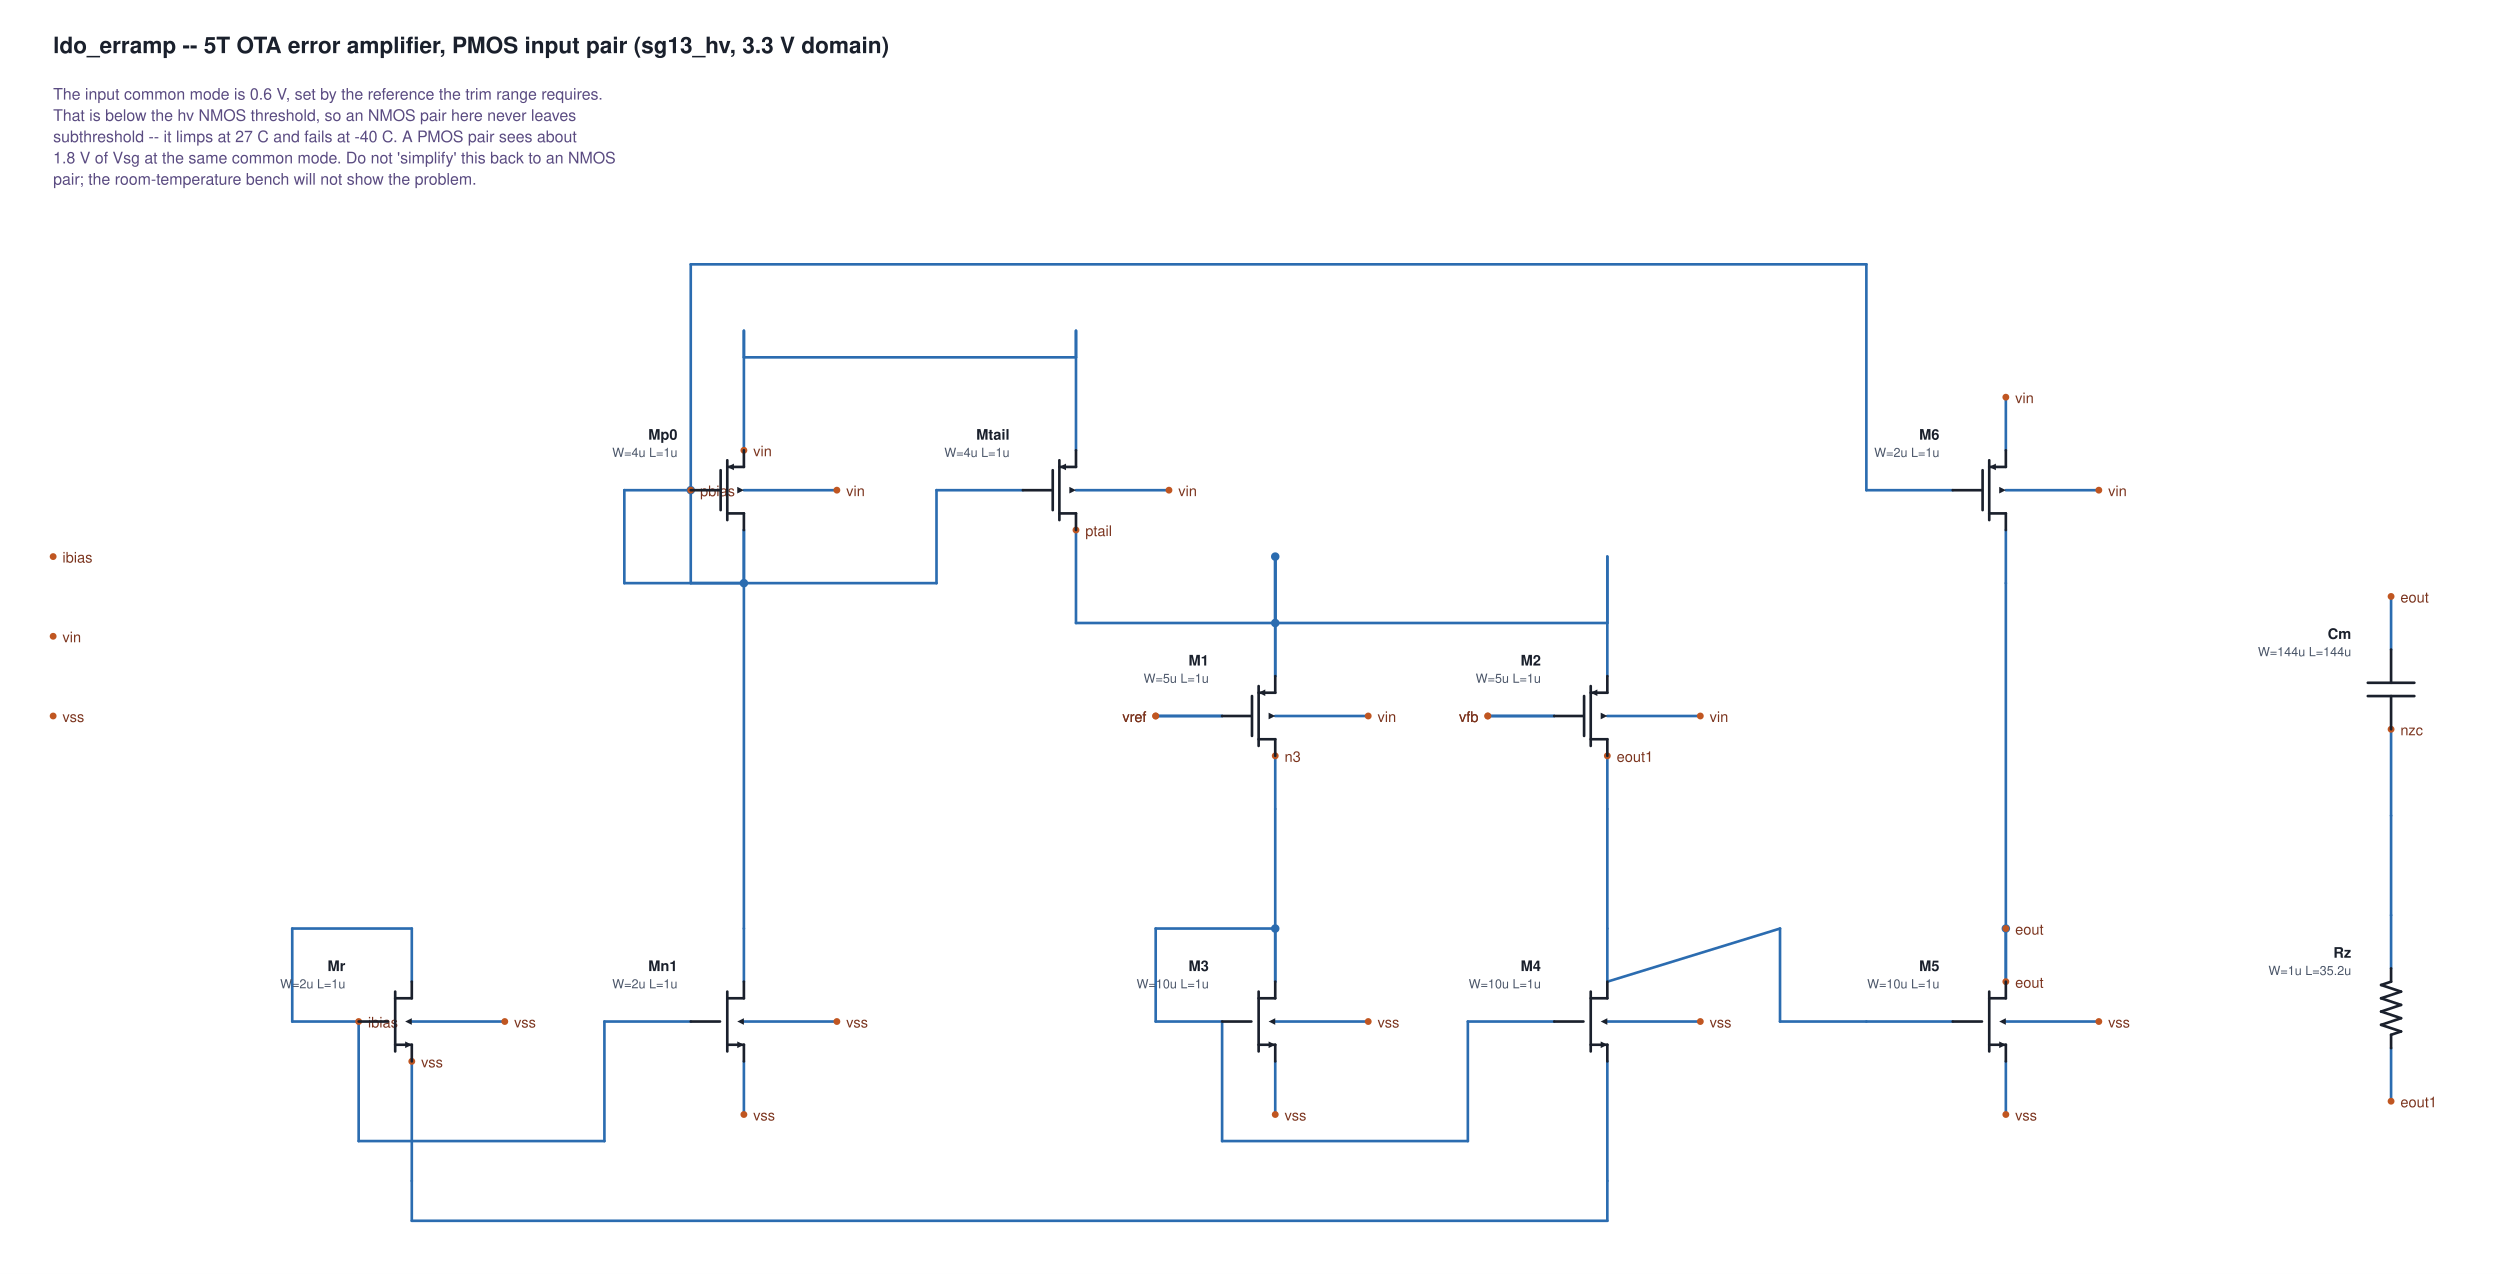
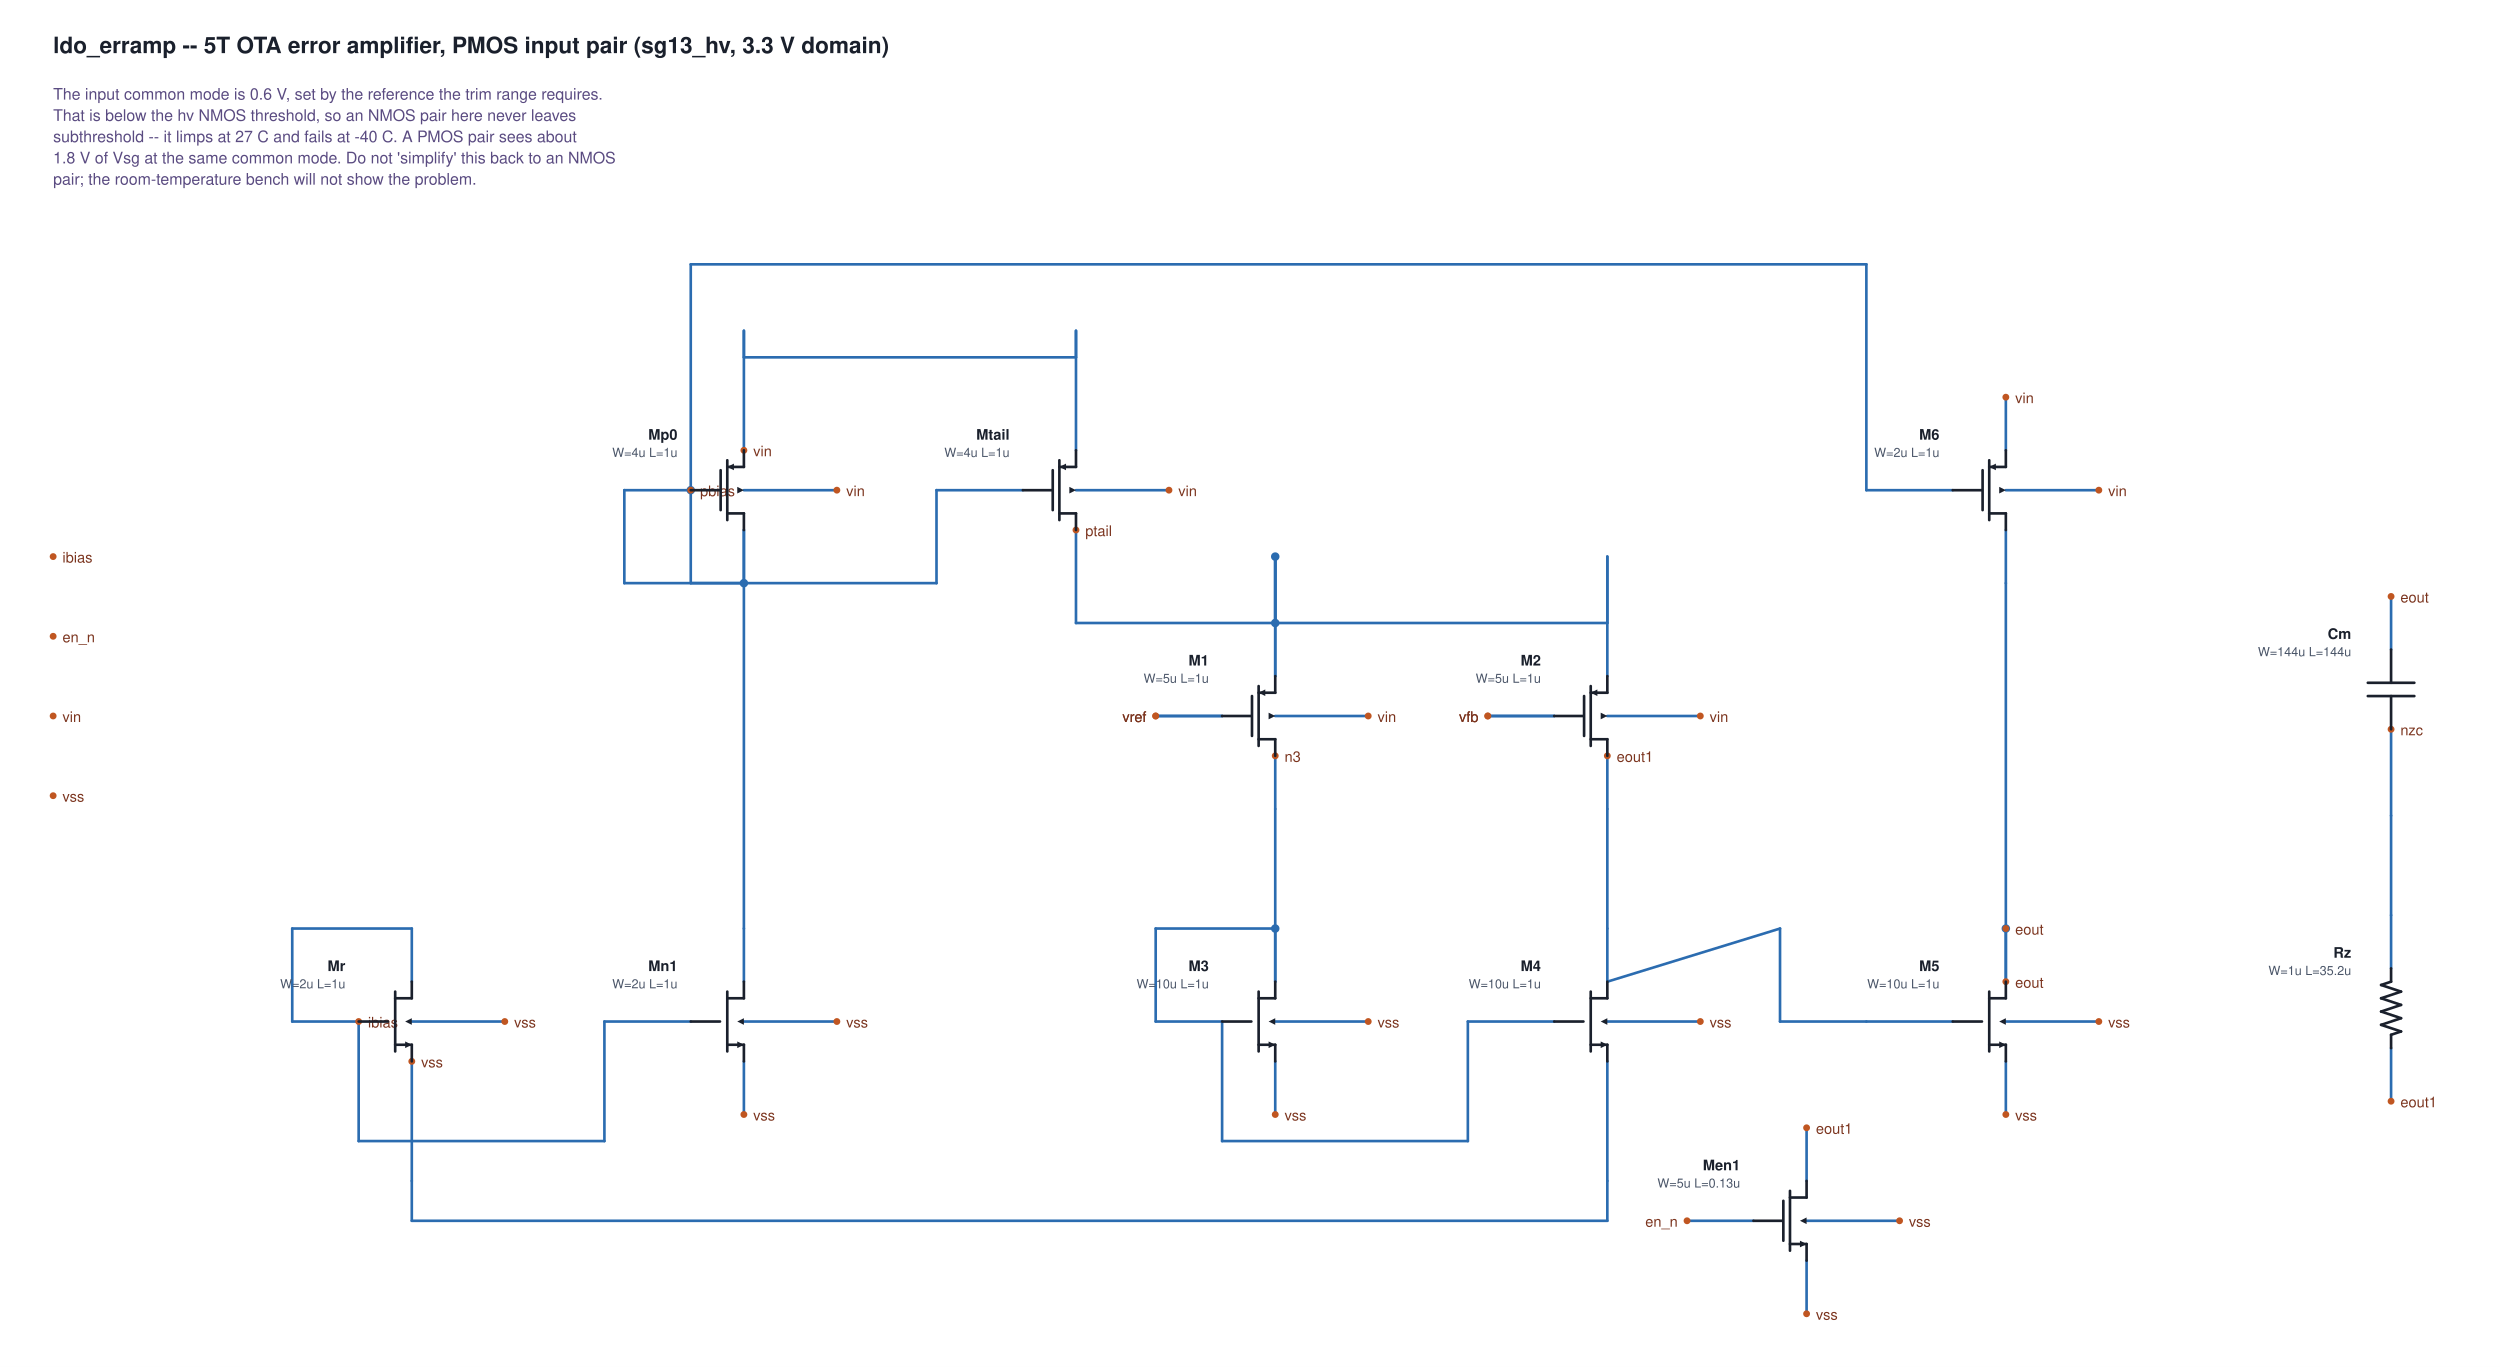
- <svg xmlns="http://www.w3.org/2000/svg" width="1882" height="959" viewBox="-1040 -719 1882 959">
-   <rect x="-1040.0" y="-719.0" width="1882.0" height="959.0" fill="#ffffff" />
+ <svg xmlns="http://www.w3.org/2000/svg" width="1882" height="1029" viewBox="-1040 -719 1882 1029">
+   <rect x="-1040.0" y="-719.0" width="1882.0" height="1029.0" fill="#ffffff" />
  <line x1="-480.0" y1="-380.0" x2="-480.0" y2="-470.0" stroke="#2b6cb0" stroke-width="2" stroke-linecap="round" />
  <line x1="-480.0" y1="-470.0" x2="-480.0" y2="-450.0" stroke="#2b6cb0" stroke-width="2" stroke-linecap="round" />
  <line x1="-480.0" y1="-450.0" x2="-230.0" y2="-450.0" stroke="#2b6cb0" stroke-width="2" stroke-linecap="round" />
  <line x1="-230.0" y1="-450.0" x2="-230.0" y2="-470.0" stroke="#2b6cb0" stroke-width="2" stroke-linecap="round" />
  <line x1="-230.0" y1="-470.0" x2="-230.0" y2="-380.0" stroke="#2b6cb0" stroke-width="2" stroke-linecap="round" />
  <line x1="-520.0" y1="-350.0" x2="-570.0" y2="-350.0" stroke="#2b6cb0" stroke-width="2" stroke-linecap="round" />
  <line x1="-570.0" y1="-350.0" x2="-570.0" y2="-280.0" stroke="#2b6cb0" stroke-width="2" stroke-linecap="round" />
  <line x1="-570.0" y1="-280.0" x2="-480.0" y2="-280.0" stroke="#2b6cb0" stroke-width="2" stroke-linecap="round" />
  <line x1="-480.0" y1="-280.0" x2="-480.0" y2="-320.0" stroke="#2b6cb0" stroke-width="2" stroke-linecap="round" />
  <line x1="-480.0" y1="-320.0" x2="-480.0" y2="-280.0" stroke="#2b6cb0" stroke-width="2" stroke-linecap="round" />
  <line x1="-480.0" y1="-280.0" x2="-480.0" y2="-20.0" stroke="#2b6cb0" stroke-width="2" stroke-linecap="round" />
  <line x1="-480.0" y1="-20.0" x2="-480.0" y2="20.0" stroke="#2b6cb0" stroke-width="2" stroke-linecap="round" />
  <line x1="-520.0" y1="-350.0" x2="-520.0" y2="-280.0" stroke="#2b6cb0" stroke-width="2" stroke-linecap="round" />
  <line x1="-520.0" y1="-280.0" x2="-335.0" y2="-280.0" stroke="#2b6cb0" stroke-width="2" stroke-linecap="round" />
  <line x1="-335.0" y1="-280.0" x2="-335.0" y2="-350.0" stroke="#2b6cb0" stroke-width="2" stroke-linecap="round" />
  <line x1="-335.0" y1="-350.0" x2="-270.0" y2="-350.0" stroke="#2b6cb0" stroke-width="2" stroke-linecap="round" />
  <line x1="-230.0" y1="-320.0" x2="-230.0" y2="-250.0" stroke="#2b6cb0" stroke-width="2" stroke-linecap="round" />
  <line x1="-230.0" y1="-250.0" x2="-80.0" y2="-250.0" stroke="#2b6cb0" stroke-width="2" stroke-linecap="round" />
  <line x1="-80.0" y1="-250.0" x2="-80.0" y2="-300.0" stroke="#2b6cb0" stroke-width="2" stroke-linecap="round" />
  <line x1="-80.0" y1="-300.0" x2="-80.0" y2="-210.0" stroke="#2b6cb0" stroke-width="2" stroke-linecap="round" />
  <line x1="-80.0" y1="-210.0" x2="-80.0" y2="-300.0" stroke="#2b6cb0" stroke-width="2" stroke-linecap="round" />
  <line x1="-80.0" y1="-300.0" x2="-80.0" y2="-250.0" stroke="#2b6cb0" stroke-width="2" stroke-linecap="round" />
  <line x1="-80.0" y1="-250.0" x2="170.0" y2="-250.0" stroke="#2b6cb0" stroke-width="2" stroke-linecap="round" />
  <line x1="170.0" y1="-250.0" x2="170.0" y2="-300.0" stroke="#2b6cb0" stroke-width="2" stroke-linecap="round" />
  <line x1="170.0" y1="-300.0" x2="170.0" y2="-210.0" stroke="#2b6cb0" stroke-width="2" stroke-linecap="round" />
  <line x1="-80.0" y1="-150.0" x2="-80.0" y2="-110.0" stroke="#2b6cb0" stroke-width="2" stroke-linecap="round" />
  <line x1="-80.0" y1="-110.0" x2="-80.0" y2="-20.0" stroke="#2b6cb0" stroke-width="2" stroke-linecap="round" />
  <line x1="-80.0" y1="-20.0" x2="-80.0" y2="20.0" stroke="#2b6cb0" stroke-width="2" stroke-linecap="round" />
  <line x1="-120.0" y1="50.0" x2="-170.0" y2="50.0" stroke="#2b6cb0" stroke-width="2" stroke-linecap="round" />
  <line x1="-170.0" y1="50.0" x2="-170.0" y2="-20.0" stroke="#2b6cb0" stroke-width="2" stroke-linecap="round" />
  <line x1="-170.0" y1="-20.0" x2="-80.0" y2="-20.0" stroke="#2b6cb0" stroke-width="2" stroke-linecap="round" />
  <line x1="-80.0" y1="-20.0" x2="-80.0" y2="20.0" stroke="#2b6cb0" stroke-width="2" stroke-linecap="round" />
  <line x1="-120.0" y1="50.0" x2="-120.0" y2="140.0" stroke="#2b6cb0" stroke-width="2" stroke-linecap="round" />
  <line x1="-120.0" y1="140.0" x2="65.0" y2="140.0" stroke="#2b6cb0" stroke-width="2" stroke-linecap="round" />
  <line x1="65.0" y1="140.0" x2="65.0" y2="50.0" stroke="#2b6cb0" stroke-width="2" stroke-linecap="round" />
  <line x1="65.0" y1="50.0" x2="130.0" y2="50.0" stroke="#2b6cb0" stroke-width="2" stroke-linecap="round" />
  <line x1="170.0" y1="-150.0" x2="170.0" y2="-110.0" stroke="#2b6cb0" stroke-width="2" stroke-linecap="round" />
  <line x1="170.0" y1="-110.0" x2="170.0" y2="-20.0" stroke="#2b6cb0" stroke-width="2" stroke-linecap="round" />
  <line x1="170.0" y1="-20.0" x2="170.0" y2="20.0" stroke="#2b6cb0" stroke-width="2" stroke-linecap="round" />
  <line x1="170.0" y1="20.0" x2="300.0" y2="-20.0" stroke="#2b6cb0" stroke-width="2" stroke-linecap="round" />
  <line x1="300.0" y1="-20.0" x2="300.0" y2="50.0" stroke="#2b6cb0" stroke-width="2" stroke-linecap="round" />
  <line x1="300.0" y1="50.0" x2="365.0" y2="50.0" stroke="#2b6cb0" stroke-width="2" stroke-linecap="round" />
  <line x1="365.0" y1="50.0" x2="430.0" y2="50.0" stroke="#2b6cb0" stroke-width="2" stroke-linecap="round" />
  <line x1="470.0" y1="20.0" x2="470.0" y2="-20.0" stroke="#2b6cb0" stroke-width="2" stroke-linecap="round" />
  <line x1="470.0" y1="-20.0" x2="470.0" y2="-280.0" stroke="#2b6cb0" stroke-width="2" stroke-linecap="round" />
  <line x1="470.0" y1="-280.0" x2="470.0" y2="-320.0" stroke="#2b6cb0" stroke-width="2" stroke-linecap="round" />
  <line x1="760.0" y1="-170.0" x2="760.0" y2="-105.0" stroke="#2b6cb0" stroke-width="2" stroke-linecap="round" />
  <line x1="760.0" y1="-105.0" x2="760.0" y2="-30.0" stroke="#2b6cb0" stroke-width="2" stroke-linecap="round" />
  <line x1="760.0" y1="-30.0" x2="760.0" y2="10.0" stroke="#2b6cb0" stroke-width="2" stroke-linecap="round" />
  <line x1="-520.0" y1="-350.0" x2="-520.0" y2="-520.0" stroke="#2b6cb0" stroke-width="2" stroke-linecap="round" />
  <line x1="-520.0" y1="-520.0" x2="365.0" y2="-520.0" stroke="#2b6cb0" stroke-width="2" stroke-linecap="round" />
  <line x1="365.0" y1="-520.0" x2="365.0" y2="-350.0" stroke="#2b6cb0" stroke-width="2" stroke-linecap="round" />
  <line x1="365.0" y1="-350.0" x2="430.0" y2="-350.0" stroke="#2b6cb0" stroke-width="2" stroke-linecap="round" />
  <line x1="-770.0" y1="50.0" x2="-820.0" y2="50.0" stroke="#2b6cb0" stroke-width="2" stroke-linecap="round" />
  <line x1="-820.0" y1="50.0" x2="-820.0" y2="-20.0" stroke="#2b6cb0" stroke-width="2" stroke-linecap="round" />
  <line x1="-820.0" y1="-20.0" x2="-730.0" y2="-20.0" stroke="#2b6cb0" stroke-width="2" stroke-linecap="round" />
  <line x1="-730.0" y1="-20.0" x2="-730.0" y2="20.0" stroke="#2b6cb0" stroke-width="2" stroke-linecap="round" />
  <line x1="-770.0" y1="50.0" x2="-770.0" y2="140.0" stroke="#2b6cb0" stroke-width="2" stroke-linecap="round" />
  <line x1="-770.0" y1="140.0" x2="-585.0" y2="140.0" stroke="#2b6cb0" stroke-width="2" stroke-linecap="round" />
  <line x1="-585.0" y1="140.0" x2="-585.0" y2="50.0" stroke="#2b6cb0" stroke-width="2" stroke-linecap="round" />
  <line x1="-585.0" y1="50.0" x2="-520.0" y2="50.0" stroke="#2b6cb0" stroke-width="2" stroke-linecap="round" />
  <line x1="-730.0" y1="80.0" x2="-730.0" y2="170.0" stroke="#2b6cb0" stroke-width="2" stroke-linecap="round" />
  <line x1="-730.0" y1="170.0" x2="-730.0" y2="200.0" stroke="#2b6cb0" stroke-width="2" stroke-linecap="round" />
  <line x1="-730.0" y1="200.0" x2="170.0" y2="200.0" stroke="#2b6cb0" stroke-width="2" stroke-linecap="round" />
  <line x1="170.0" y1="200.0" x2="170.0" y2="170.0" stroke="#2b6cb0" stroke-width="2" stroke-linecap="round" />
  <line x1="170.0" y1="170.0" x2="170.0" y2="80.0" stroke="#2b6cb0" stroke-width="2" stroke-linecap="round" />
  <line x1="-480.0" y1="-350.0" x2="-410.0" y2="-350.0" stroke="#2b6cb0" stroke-width="2" stroke-linecap="round" />
  <line x1="-230.0" y1="-350.0" x2="-160.0" y2="-350.0" stroke="#2b6cb0" stroke-width="2" stroke-linecap="round" />
  <line x1="-120.0" y1="-180.0" x2="-170.0" y2="-180.0" stroke="#2b6cb0" stroke-width="2" stroke-linecap="round" />
  <line x1="-80.0" y1="-180.0" x2="-10.0" y2="-180.0" stroke="#2b6cb0" stroke-width="2" stroke-linecap="round" />
  <line x1="130.0" y1="-180.0" x2="80.0" y2="-180.0" stroke="#2b6cb0" stroke-width="2" stroke-linecap="round" />
  <line x1="170.0" y1="-180.0" x2="240.0" y2="-180.0" stroke="#2b6cb0" stroke-width="2" stroke-linecap="round" />
  <line x1="-80.0" y1="80.0" x2="-80.0" y2="120.0" stroke="#2b6cb0" stroke-width="2" stroke-linecap="round" />
  <line x1="-80.0" y1="50.0" x2="-10.0" y2="50.0" stroke="#2b6cb0" stroke-width="2" stroke-linecap="round" />
  <line x1="170.0" y1="50.0" x2="240.0" y2="50.0" stroke="#2b6cb0" stroke-width="2" stroke-linecap="round" />
  <line x1="470.0" y1="80.0" x2="470.0" y2="120.0" stroke="#2b6cb0" stroke-width="2" stroke-linecap="round" />
  <line x1="470.0" y1="50.0" x2="540.0" y2="50.0" stroke="#2b6cb0" stroke-width="2" stroke-linecap="round" />
  <line x1="470.0" y1="-380.0" x2="470.0" y2="-420.0" stroke="#2b6cb0" stroke-width="2" stroke-linecap="round" />
  <line x1="470.0" y1="-350.0" x2="540.0" y2="-350.0" stroke="#2b6cb0" stroke-width="2" stroke-linecap="round" />
  <line x1="760.0" y1="-230.0" x2="760.0" y2="-270.0" stroke="#2b6cb0" stroke-width="2" stroke-linecap="round" />
  <line x1="760.0" y1="70.0" x2="760.0" y2="110.0" stroke="#2b6cb0" stroke-width="2" stroke-linecap="round" />
+   <line x1="320.0" y1="170.0" x2="320.0" y2="130.0" stroke="#2b6cb0" stroke-width="2" stroke-linecap="round" />
+   <line x1="280.0" y1="200.0" x2="230.0" y2="200.0" stroke="#2b6cb0" stroke-width="2" stroke-linecap="round" />
+   <line x1="320.0" y1="230.0" x2="320.0" y2="270.0" stroke="#2b6cb0" stroke-width="2" stroke-linecap="round" />
+   <line x1="320.0" y1="200.0" x2="390.0" y2="200.0" stroke="#2b6cb0" stroke-width="2" stroke-linecap="round" />
  <line x1="-480.0" y1="80.0" x2="-480.0" y2="120.0" stroke="#2b6cb0" stroke-width="2" stroke-linecap="round" />
  <line x1="-480.0" y1="50.0" x2="-410.0" y2="50.0" stroke="#2b6cb0" stroke-width="2" stroke-linecap="round" />
  <line x1="-730.0" y1="50.0" x2="-660.0" y2="50.0" stroke="#2b6cb0" stroke-width="2" stroke-linecap="round" />
  <line x1="-120.0" y1="-180.0" x2="-170.0" y2="-180.0" stroke="#2b6cb0" stroke-width="2" stroke-linecap="round" />
  <line x1="130.0" y1="-180.0" x2="80.0" y2="-180.0" stroke="#2b6cb0" stroke-width="2" stroke-linecap="round" />
  <line x1="470.0" y1="20.0" x2="470.0" y2="-20.0" stroke="#2b6cb0" stroke-width="2" stroke-linecap="round" />
  <circle cx="-520.0" cy="-350.0" r="3.2" fill="#2b6cb0" />
  <circle cx="-480.0" cy="-280.0" r="3.2" fill="#2b6cb0" />
  <circle cx="-80.0" cy="-250.0" r="3.2" fill="#2b6cb0" />
  <circle cx="-80.0" cy="-300.0" r="3.2" fill="#2b6cb0" />
  <circle cx="-80.0" cy="-20.0" r="3.2" fill="#2b6cb0" />
  <circle cx="470.0" cy="-20.0" r="3.2" fill="#2b6cb0" />
  <circle cx="-480.0" cy="-380.0" r="2.6" fill="#c05621" />
  <text x="-473.0" y="-375.5" text-anchor="start" font-family="Helvetica,Arial,sans-serif" font-size="11" fill="#7b341e">vin</text>
  <circle cx="-520.0" cy="-350.0" r="2.6" fill="#c05621" />
  <text x="-513.0" y="-345.5" text-anchor="start" font-family="Helvetica,Arial,sans-serif" font-size="11" fill="#7b341e">pbias</text>
  <circle cx="-230.0" cy="-320.0" r="2.6" fill="#c05621" />
  <text x="-223.0" y="-315.5" text-anchor="start" font-family="Helvetica,Arial,sans-serif" font-size="11" fill="#7b341e">ptail</text>
  <circle cx="-80.0" cy="-150.0" r="2.6" fill="#c05621" />
  <text x="-73.0" y="-145.5" text-anchor="start" font-family="Helvetica,Arial,sans-serif" font-size="11" fill="#7b341e">n3</text>
  <circle cx="170.0" cy="-150.0" r="2.6" fill="#c05621" />
  <text x="177.0" y="-145.5" text-anchor="start" font-family="Helvetica,Arial,sans-serif" font-size="11" fill="#7b341e">eout1</text>
  <circle cx="470.0" cy="20.0" r="2.6" fill="#c05621" />
  <text x="477.0" y="24.5" text-anchor="start" font-family="Helvetica,Arial,sans-serif" font-size="11" fill="#7b341e">eout</text>
  <circle cx="760.0" cy="-170.0" r="2.6" fill="#c05621" />
  <text x="767.0" y="-165.5" text-anchor="start" font-family="Helvetica,Arial,sans-serif" font-size="11" fill="#7b341e">nzc</text>
  <circle cx="-770.0" cy="50.0" r="2.6" fill="#c05621" />
  <text x="-763.0" y="54.5" text-anchor="start" font-family="Helvetica,Arial,sans-serif" font-size="11" fill="#7b341e">ibias</text>
  <circle cx="-730.0" cy="80.0" r="2.6" fill="#c05621" />
  <text x="-723.0" y="84.5" text-anchor="start" font-family="Helvetica,Arial,sans-serif" font-size="11" fill="#7b341e">vss</text>
  <line x1="-492.5" y1="-372.5" x2="-492.5" y2="-327.5" stroke="#1a202c" stroke-width="2" stroke-linecap="round" />
  <line x1="-480.0" y1="-380.0" x2="-480.0" y2="-367.5" stroke="#1a202c" stroke-width="2" stroke-linecap="round" />
  <line x1="-480.0" y1="-332.5" x2="-480.0" y2="-320.0" stroke="#1a202c" stroke-width="2" stroke-linecap="round" />
  <line x1="-497.5" y1="-365.0" x2="-497.5" y2="-335.0" stroke="#1a202c" stroke-width="2" stroke-linecap="round" />
  <line x1="-492.5" y1="-332.5" x2="-480.0" y2="-332.5" stroke="#1a202c" stroke-width="2" stroke-linecap="round" />
  <line x1="-492.5" y1="-367.5" x2="-480.0" y2="-367.5" stroke="#1a202c" stroke-width="2" stroke-linecap="round" />
  <line x1="-520.0" y1="-350.0" x2="-498.0" y2="-350.0" stroke="#1a202c" stroke-width="2" stroke-linecap="round" />
  <polygon points="-487.5,-370.0 -492.5,-367.5 -487.5,-365.0 -487.5,-370.0" fill="#1a202c" />
  <polygon points="-485.0,-352.5 -480.0,-350.0 -485.0,-347.5 -485.0,-352.5" fill="#1a202c" />
  <text x="-530.0" y="-388.0" text-anchor="end" font-family="Helvetica,Arial,sans-serif" font-size="11" font-weight="bold" fill="#1a202c">Mp0</text>
  <text x="-530.0" y="-375.0" text-anchor="end" font-family="Helvetica,Arial,sans-serif" font-size="9.5" fill="#4a5568">W=4u L=1u</text>
  <circle cx="-410.0" cy="-350.0" r="2.6" fill="#c05621" />
  <text x="-403.0" y="-345.5" text-anchor="start" font-family="Helvetica,Arial,sans-serif" font-size="11" fill="#7b341e">vin</text>
  <line x1="-242.5" y1="-372.5" x2="-242.5" y2="-327.5" stroke="#1a202c" stroke-width="2" stroke-linecap="round" />
  <line x1="-230.0" y1="-380.0" x2="-230.0" y2="-367.5" stroke="#1a202c" stroke-width="2" stroke-linecap="round" />
  <line x1="-230.0" y1="-332.5" x2="-230.0" y2="-320.0" stroke="#1a202c" stroke-width="2" stroke-linecap="round" />
  <line x1="-247.5" y1="-365.0" x2="-247.5" y2="-335.0" stroke="#1a202c" stroke-width="2" stroke-linecap="round" />
  <line x1="-242.5" y1="-332.5" x2="-230.0" y2="-332.5" stroke="#1a202c" stroke-width="2" stroke-linecap="round" />
  <line x1="-242.5" y1="-367.5" x2="-230.0" y2="-367.5" stroke="#1a202c" stroke-width="2" stroke-linecap="round" />
  <line x1="-270.0" y1="-350.0" x2="-248.0" y2="-350.0" stroke="#1a202c" stroke-width="2" stroke-linecap="round" />
  <polygon points="-237.5,-370.0 -242.5,-367.5 -237.5,-365.0 -237.5,-370.0" fill="#1a202c" />
  <polygon points="-235.0,-352.5 -230.0,-350.0 -235.0,-347.5 -235.0,-352.5" fill="#1a202c" />
  <text x="-280.0" y="-388.0" text-anchor="end" font-family="Helvetica,Arial,sans-serif" font-size="11" font-weight="bold" fill="#1a202c">Mtail</text>
  <text x="-280.0" y="-375.0" text-anchor="end" font-family="Helvetica,Arial,sans-serif" font-size="9.5" fill="#4a5568">W=4u L=1u</text>
  <circle cx="-160.0" cy="-350.0" r="2.6" fill="#c05621" />
  <text x="-153.0" y="-345.5" text-anchor="start" font-family="Helvetica,Arial,sans-serif" font-size="11" fill="#7b341e">vin</text>
  <line x1="-92.5" y1="-202.5" x2="-92.5" y2="-157.5" stroke="#1a202c" stroke-width="2" stroke-linecap="round" />
  <line x1="-80.0" y1="-210.0" x2="-80.0" y2="-197.5" stroke="#1a202c" stroke-width="2" stroke-linecap="round" />
  <line x1="-80.0" y1="-162.5" x2="-80.0" y2="-150.0" stroke="#1a202c" stroke-width="2" stroke-linecap="round" />
  <line x1="-97.5" y1="-195.0" x2="-97.5" y2="-165.0" stroke="#1a202c" stroke-width="2" stroke-linecap="round" />
  <line x1="-92.5" y1="-162.5" x2="-80.0" y2="-162.5" stroke="#1a202c" stroke-width="2" stroke-linecap="round" />
  <line x1="-92.5" y1="-197.5" x2="-80.0" y2="-197.5" stroke="#1a202c" stroke-width="2" stroke-linecap="round" />
  <line x1="-120.0" y1="-180.0" x2="-98.0" y2="-180.0" stroke="#1a202c" stroke-width="2" stroke-linecap="round" />
  <polygon points="-87.5,-200.0 -92.5,-197.5 -87.5,-195.0 -87.5,-200.0" fill="#1a202c" />
  <polygon points="-85.0,-182.5 -80.0,-180.0 -85.0,-177.5 -85.0,-182.5" fill="#1a202c" />
  <text x="-130.0" y="-218.0" text-anchor="end" font-family="Helvetica,Arial,sans-serif" font-size="11" font-weight="bold" fill="#1a202c">M1</text>
  <text x="-130.0" y="-205.0" text-anchor="end" font-family="Helvetica,Arial,sans-serif" font-size="9.5" fill="#4a5568">W=5u L=1u</text>
  <circle cx="-170.0" cy="-180.0" r="2.6" fill="#c05621" />
  <text x="-177.0" y="-175.5" text-anchor="end" font-family="Helvetica,Arial,sans-serif" font-size="11" fill="#7b341e">vref</text>
  <circle cx="-10.0" cy="-180.0" r="2.6" fill="#c05621" />
  <text x="-3.0" y="-175.5" text-anchor="start" font-family="Helvetica,Arial,sans-serif" font-size="11" fill="#7b341e">vin</text>
  <line x1="157.5" y1="-202.5" x2="157.5" y2="-157.5" stroke="#1a202c" stroke-width="2" stroke-linecap="round" />
  <line x1="170.0" y1="-210.0" x2="170.0" y2="-197.5" stroke="#1a202c" stroke-width="2" stroke-linecap="round" />
  <line x1="170.0" y1="-162.5" x2="170.0" y2="-150.0" stroke="#1a202c" stroke-width="2" stroke-linecap="round" />
  <line x1="152.5" y1="-195.0" x2="152.5" y2="-165.0" stroke="#1a202c" stroke-width="2" stroke-linecap="round" />
  <line x1="157.5" y1="-162.5" x2="170.0" y2="-162.5" stroke="#1a202c" stroke-width="2" stroke-linecap="round" />
  <line x1="157.5" y1="-197.5" x2="170.0" y2="-197.5" stroke="#1a202c" stroke-width="2" stroke-linecap="round" />
  <line x1="130.0" y1="-180.0" x2="152.0" y2="-180.0" stroke="#1a202c" stroke-width="2" stroke-linecap="round" />
  <polygon points="162.5,-200.0 157.5,-197.5 162.5,-195.0 162.5,-200.0" fill="#1a202c" />
  <polygon points="165.0,-182.5 170.0,-180.0 165.0,-177.5 165.0,-182.5" fill="#1a202c" />
  <text x="120.0" y="-218.0" text-anchor="end" font-family="Helvetica,Arial,sans-serif" font-size="11" font-weight="bold" fill="#1a202c">M2</text>
  <text x="120.0" y="-205.0" text-anchor="end" font-family="Helvetica,Arial,sans-serif" font-size="9.5" fill="#4a5568">W=5u L=1u</text>
  <circle cx="80.0" cy="-180.0" r="2.6" fill="#c05621" />
  <text x="73.0" y="-175.5" text-anchor="end" font-family="Helvetica,Arial,sans-serif" font-size="11" fill="#7b341e">vfb</text>
  <circle cx="240.0" cy="-180.0" r="2.6" fill="#c05621" />
  <text x="247.0" y="-175.5" text-anchor="start" font-family="Helvetica,Arial,sans-serif" font-size="11" fill="#7b341e">vin</text>
  <line x1="-92.5" y1="27.5" x2="-92.5" y2="72.5" stroke="#1a202c" stroke-width="2" stroke-linecap="round" />
  <line x1="-80.0" y1="20.0" x2="-80.0" y2="32.5" stroke="#1a202c" stroke-width="2" stroke-linecap="round" />
  <line x1="-80.0" y1="67.5" x2="-80.0" y2="80.0" stroke="#1a202c" stroke-width="2" stroke-linecap="round" />
  <line x1="-92.5" y1="67.5" x2="-80.0" y2="67.5" stroke="#1a202c" stroke-width="2" stroke-linecap="round" />
  <line x1="-92.5" y1="32.5" x2="-80.0" y2="32.5" stroke="#1a202c" stroke-width="2" stroke-linecap="round" />
  <line x1="-120.0" y1="50.0" x2="-98.0" y2="50.0" stroke="#1a202c" stroke-width="2" stroke-linecap="round" />
  <polygon points="-85.0,70.0 -80.0,67.5 -85.0,65.0 -85.0,70.0" fill="#1a202c" />
  <polygon points="-80.0,52.5 -85.0,50.0 -80.0,47.5 -80.0,52.5" fill="#1a202c" />
  <text x="-130.0" y="12.0" text-anchor="end" font-family="Helvetica,Arial,sans-serif" font-size="11" font-weight="bold" fill="#1a202c">M3</text>
  <text x="-130.0" y="25.0" text-anchor="end" font-family="Helvetica,Arial,sans-serif" font-size="9.5" fill="#4a5568">W=10u L=1u</text>
  <circle cx="-80.0" cy="120.0" r="2.6" fill="#c05621" />
  <text x="-73.0" y="124.5" text-anchor="start" font-family="Helvetica,Arial,sans-serif" font-size="11" fill="#7b341e">vss</text>
  <circle cx="-10.0" cy="50.0" r="2.6" fill="#c05621" />
  <text x="-3.0" y="54.5" text-anchor="start" font-family="Helvetica,Arial,sans-serif" font-size="11" fill="#7b341e">vss</text>
  <line x1="157.5" y1="27.5" x2="157.5" y2="72.5" stroke="#1a202c" stroke-width="2" stroke-linecap="round" />
  <line x1="170.0" y1="20.0" x2="170.0" y2="32.5" stroke="#1a202c" stroke-width="2" stroke-linecap="round" />
  <line x1="170.0" y1="67.5" x2="170.0" y2="80.0" stroke="#1a202c" stroke-width="2" stroke-linecap="round" />
  <line x1="157.5" y1="67.5" x2="170.0" y2="67.5" stroke="#1a202c" stroke-width="2" stroke-linecap="round" />
  <line x1="157.5" y1="32.5" x2="170.0" y2="32.5" stroke="#1a202c" stroke-width="2" stroke-linecap="round" />
  <line x1="130.0" y1="50.0" x2="152.0" y2="50.0" stroke="#1a202c" stroke-width="2" stroke-linecap="round" />
  <polygon points="165.0,70.0 170.0,67.5 165.0,65.0 165.0,70.0" fill="#1a202c" />
  <polygon points="170.0,52.5 165.0,50.0 170.0,47.5 170.0,52.5" fill="#1a202c" />
  <text x="120.0" y="12.0" text-anchor="end" font-family="Helvetica,Arial,sans-serif" font-size="11" font-weight="bold" fill="#1a202c">M4</text>
  <text x="120.0" y="25.0" text-anchor="end" font-family="Helvetica,Arial,sans-serif" font-size="9.5" fill="#4a5568">W=10u L=1u</text>
  <circle cx="240.0" cy="50.0" r="2.6" fill="#c05621" />
  <text x="247.0" y="54.5" text-anchor="start" font-family="Helvetica,Arial,sans-serif" font-size="11" fill="#7b341e">vss</text>
  <line x1="457.5" y1="27.5" x2="457.5" y2="72.5" stroke="#1a202c" stroke-width="2" stroke-linecap="round" />
  <line x1="470.0" y1="20.0" x2="470.0" y2="32.5" stroke="#1a202c" stroke-width="2" stroke-linecap="round" />
  <line x1="470.0" y1="67.5" x2="470.0" y2="80.0" stroke="#1a202c" stroke-width="2" stroke-linecap="round" />
  <line x1="457.5" y1="67.5" x2="470.0" y2="67.5" stroke="#1a202c" stroke-width="2" stroke-linecap="round" />
  <line x1="457.5" y1="32.5" x2="470.0" y2="32.5" stroke="#1a202c" stroke-width="2" stroke-linecap="round" />
  <line x1="430.0" y1="50.0" x2="452.0" y2="50.0" stroke="#1a202c" stroke-width="2" stroke-linecap="round" />
  <polygon points="465.0,70.0 470.0,67.5 465.0,65.0 465.0,70.0" fill="#1a202c" />
  <polygon points="470.0,52.5 465.0,50.0 470.0,47.5 470.0,52.5" fill="#1a202c" />
  <text x="420.0" y="12.0" text-anchor="end" font-family="Helvetica,Arial,sans-serif" font-size="11" font-weight="bold" fill="#1a202c">M5</text>
  <text x="420.0" y="25.0" text-anchor="end" font-family="Helvetica,Arial,sans-serif" font-size="9.5" fill="#4a5568">W=10u L=1u</text>
  <circle cx="470.0" cy="120.0" r="2.6" fill="#c05621" />
  <text x="477.0" y="124.5" text-anchor="start" font-family="Helvetica,Arial,sans-serif" font-size="11" fill="#7b341e">vss</text>
  <circle cx="540.0" cy="50.0" r="2.6" fill="#c05621" />
  <text x="547.0" y="54.5" text-anchor="start" font-family="Helvetica,Arial,sans-serif" font-size="11" fill="#7b341e">vss</text>
  <line x1="457.5" y1="-372.5" x2="457.5" y2="-327.5" stroke="#1a202c" stroke-width="2" stroke-linecap="round" />
  <line x1="470.0" y1="-380.0" x2="470.0" y2="-367.5" stroke="#1a202c" stroke-width="2" stroke-linecap="round" />
  <line x1="470.0" y1="-332.5" x2="470.0" y2="-320.0" stroke="#1a202c" stroke-width="2" stroke-linecap="round" />
  <line x1="452.5" y1="-365.0" x2="452.5" y2="-335.0" stroke="#1a202c" stroke-width="2" stroke-linecap="round" />
  <line x1="457.5" y1="-332.5" x2="470.0" y2="-332.5" stroke="#1a202c" stroke-width="2" stroke-linecap="round" />
  <line x1="457.5" y1="-367.5" x2="470.0" y2="-367.5" stroke="#1a202c" stroke-width="2" stroke-linecap="round" />
  <line x1="430.0" y1="-350.0" x2="452.0" y2="-350.0" stroke="#1a202c" stroke-width="2" stroke-linecap="round" />
  <polygon points="462.5,-370.0 457.5,-367.5 462.5,-365.0 462.5,-370.0" fill="#1a202c" />
  <polygon points="465.0,-352.5 470.0,-350.0 465.0,-347.5 465.0,-352.5" fill="#1a202c" />
  <text x="420.0" y="-388.0" text-anchor="end" font-family="Helvetica,Arial,sans-serif" font-size="11" font-weight="bold" fill="#1a202c">M6</text>
  <text x="420.0" y="-375.0" text-anchor="end" font-family="Helvetica,Arial,sans-serif" font-size="9.5" fill="#4a5568">W=2u L=1u</text>
  <circle cx="470.0" cy="-420.0" r="2.6" fill="#c05621" />
  <text x="477.0" y="-415.5" text-anchor="start" font-family="Helvetica,Arial,sans-serif" font-size="11" fill="#7b341e">vin</text>
  <circle cx="540.0" cy="-350.0" r="2.6" fill="#c05621" />
  <text x="547.0" y="-345.5" text-anchor="start" font-family="Helvetica,Arial,sans-serif" font-size="11" fill="#7b341e">vin</text>
  <line x1="742.5" y1="-205.0" x2="777.5" y2="-205.0" stroke="#1a202c" stroke-width="2" stroke-linecap="round" />
  <line x1="742.5" y1="-195.0" x2="777.5" y2="-195.0" stroke="#1a202c" stroke-width="2" stroke-linecap="round" />
  <line x1="760.0" y1="-230.0" x2="760.0" y2="-205.0" stroke="#1a202c" stroke-width="2" stroke-linecap="round" />
  <line x1="760.0" y1="-195.0" x2="760.0" y2="-170.0" stroke="#1a202c" stroke-width="2" stroke-linecap="round" />
  <text x="730.0" y="-238.0" text-anchor="end" font-family="Helvetica,Arial,sans-serif" font-size="11" font-weight="bold" fill="#1a202c">Cm</text>
  <text x="730.0" y="-225.0" text-anchor="end" font-family="Helvetica,Arial,sans-serif" font-size="9.5" fill="#4a5568">W=144u L=144u</text>
  <circle cx="760.0" cy="-270.0" r="2.6" fill="#c05621" />
  <text x="767.0" y="-265.5" text-anchor="start" font-family="Helvetica,Arial,sans-serif" font-size="11" fill="#7b341e">eout</text>
  <line x1="760.0" y1="60.0" x2="760.0" y2="70.0" stroke="#1a202c" stroke-width="2" stroke-linecap="round" />
  <line x1="760.0" y1="60.0" x2="767.5" y2="57.5" stroke="#1a202c" stroke-width="2" stroke-linecap="round" />
  <line x1="752.5" y1="52.5" x2="767.5" y2="57.5" stroke="#1a202c" stroke-width="2" stroke-linecap="round" />
  <line x1="752.5" y1="52.5" x2="767.5" y2="47.5" stroke="#1a202c" stroke-width="2" stroke-linecap="round" />
  <line x1="752.5" y1="42.5" x2="767.5" y2="47.5" stroke="#1a202c" stroke-width="2" stroke-linecap="round" />
  <line x1="752.5" y1="42.5" x2="767.5" y2="37.5" stroke="#1a202c" stroke-width="2" stroke-linecap="round" />
  <line x1="752.5" y1="32.5" x2="767.5" y2="37.5" stroke="#1a202c" stroke-width="2" stroke-linecap="round" />
  <line x1="752.5" y1="32.5" x2="767.5" y2="27.5" stroke="#1a202c" stroke-width="2" stroke-linecap="round" />
  <line x1="752.5" y1="22.5" x2="767.5" y2="27.5" stroke="#1a202c" stroke-width="2" stroke-linecap="round" />
  <line x1="752.5" y1="22.5" x2="760.0" y2="20.0" stroke="#1a202c" stroke-width="2" stroke-linecap="round" />
  <line x1="760.0" y1="10.0" x2="760.0" y2="20.0" stroke="#1a202c" stroke-width="2" stroke-linecap="round" />
  <text x="730.0" y="2.0" text-anchor="end" font-family="Helvetica,Arial,sans-serif" font-size="11" font-weight="bold" fill="#1a202c">Rz</text>
  <text x="730.0" y="15.0" text-anchor="end" font-family="Helvetica,Arial,sans-serif" font-size="9.5" fill="#4a5568">W=1u L=35.2u</text>
  <circle cx="760.0" cy="110.0" r="2.6" fill="#c05621" />
  <text x="767.0" y="114.5" text-anchor="start" font-family="Helvetica,Arial,sans-serif" font-size="11" fill="#7b341e">eout1</text>
+   <line x1="307.5" y1="177.5" x2="307.5" y2="222.5" stroke="#1a202c" stroke-width="2" stroke-linecap="round" />
+   <line x1="320.0" y1="170.0" x2="320.0" y2="182.5" stroke="#1a202c" stroke-width="2" stroke-linecap="round" />
+   <line x1="320.0" y1="217.5" x2="320.0" y2="230.0" stroke="#1a202c" stroke-width="2" stroke-linecap="round" />
+   <line x1="302.5" y1="185.0" x2="302.5" y2="215.0" stroke="#1a202c" stroke-width="2" stroke-linecap="round" />
+   <line x1="307.5" y1="217.5" x2="320.0" y2="217.5" stroke="#1a202c" stroke-width="2" stroke-linecap="round" />
+   <line x1="307.5" y1="182.5" x2="320.0" y2="182.5" stroke="#1a202c" stroke-width="2" stroke-linecap="round" />
+   <line x1="280.0" y1="200.0" x2="302.0" y2="200.0" stroke="#1a202c" stroke-width="2" stroke-linecap="round" />
+   <polygon points="315.0,220.0 320.0,217.5 315.0,215.0 315.0,220.0" fill="#1a202c" />
+   <polygon points="320.0,202.5 315.0,200.0 320.0,197.5 320.0,202.5" fill="#1a202c" />
+   <text x="270.0" y="162.0" text-anchor="end" font-family="Helvetica,Arial,sans-serif" font-size="11" font-weight="bold" fill="#1a202c">Men1</text>
+   <text x="270.0" y="175.0" text-anchor="end" font-family="Helvetica,Arial,sans-serif" font-size="9.5" fill="#4a5568">W=5u L=0.13u</text>
+   <circle cx="320.0" cy="130.0" r="2.6" fill="#c05621" />
+   <text x="327.0" y="134.5" text-anchor="start" font-family="Helvetica,Arial,sans-serif" font-size="11" fill="#7b341e">eout1</text>
+   <circle cx="230.0" cy="200.0" r="2.6" fill="#c05621" />
+   <text x="223.0" y="204.5" text-anchor="end" font-family="Helvetica,Arial,sans-serif" font-size="11" fill="#7b341e">en_n</text>
+   <circle cx="320.0" cy="270.0" r="2.6" fill="#c05621" />
+   <text x="327.0" y="274.5" text-anchor="start" font-family="Helvetica,Arial,sans-serif" font-size="11" fill="#7b341e">vss</text>
+   <circle cx="390.0" cy="200.0" r="2.6" fill="#c05621" />
+   <text x="397.0" y="204.5" text-anchor="start" font-family="Helvetica,Arial,sans-serif" font-size="11" fill="#7b341e">vss</text>
  <line x1="-492.5" y1="27.5" x2="-492.5" y2="72.5" stroke="#1a202c" stroke-width="2" stroke-linecap="round" />
  <line x1="-480.0" y1="20.0" x2="-480.0" y2="32.5" stroke="#1a202c" stroke-width="2" stroke-linecap="round" />
  <line x1="-480.0" y1="67.5" x2="-480.0" y2="80.0" stroke="#1a202c" stroke-width="2" stroke-linecap="round" />
  <line x1="-492.5" y1="67.5" x2="-480.0" y2="67.5" stroke="#1a202c" stroke-width="2" stroke-linecap="round" />
  <line x1="-492.5" y1="32.5" x2="-480.0" y2="32.5" stroke="#1a202c" stroke-width="2" stroke-linecap="round" />
  <line x1="-520.0" y1="50.0" x2="-498.0" y2="50.0" stroke="#1a202c" stroke-width="2" stroke-linecap="round" />
  <polygon points="-485.0,70.0 -480.0,67.5 -485.0,65.0 -485.0,70.0" fill="#1a202c" />
  <polygon points="-480.0,52.5 -485.0,50.0 -480.0,47.5 -480.0,52.5" fill="#1a202c" />
  <text x="-530.0" y="12.0" text-anchor="end" font-family="Helvetica,Arial,sans-serif" font-size="11" font-weight="bold" fill="#1a202c">Mn1</text>
  <text x="-530.0" y="25.0" text-anchor="end" font-family="Helvetica,Arial,sans-serif" font-size="9.5" fill="#4a5568">W=2u L=1u</text>
  <circle cx="-480.0" cy="120.0" r="2.6" fill="#c05621" />
  <text x="-473.0" y="124.5" text-anchor="start" font-family="Helvetica,Arial,sans-serif" font-size="11" fill="#7b341e">vss</text>
  <circle cx="-410.0" cy="50.0" r="2.6" fill="#c05621" />
  <text x="-403.0" y="54.5" text-anchor="start" font-family="Helvetica,Arial,sans-serif" font-size="11" fill="#7b341e">vss</text>
  <line x1="-742.5" y1="27.5" x2="-742.5" y2="72.5" stroke="#1a202c" stroke-width="2" stroke-linecap="round" />
  <line x1="-730.0" y1="20.0" x2="-730.0" y2="32.5" stroke="#1a202c" stroke-width="2" stroke-linecap="round" />
  <line x1="-730.0" y1="67.5" x2="-730.0" y2="80.0" stroke="#1a202c" stroke-width="2" stroke-linecap="round" />
  <line x1="-742.5" y1="67.5" x2="-730.0" y2="67.5" stroke="#1a202c" stroke-width="2" stroke-linecap="round" />
  <line x1="-742.5" y1="32.5" x2="-730.0" y2="32.5" stroke="#1a202c" stroke-width="2" stroke-linecap="round" />
  <line x1="-770.0" y1="50.0" x2="-748.0" y2="50.0" stroke="#1a202c" stroke-width="2" stroke-linecap="round" />
  <polygon points="-735.0,70.0 -730.0,67.5 -735.0,65.0 -735.0,70.0" fill="#1a202c" />
  <polygon points="-730.0,52.5 -735.0,50.0 -730.0,47.5 -730.0,52.5" fill="#1a202c" />
  <text x="-780.0" y="12.0" text-anchor="end" font-family="Helvetica,Arial,sans-serif" font-size="11" font-weight="bold" fill="#1a202c">Mr</text>
  <text x="-780.0" y="25.0" text-anchor="end" font-family="Helvetica,Arial,sans-serif" font-size="9.5" fill="#4a5568">W=2u L=1u</text>
  <circle cx="-660.0" cy="50.0" r="2.6" fill="#c05621" />
  <text x="-653.0" y="54.5" text-anchor="start" font-family="Helvetica,Arial,sans-serif" font-size="11" fill="#7b341e">vss</text>
  <circle cx="-170.0" cy="-180.0" r="2.6" fill="#c05621" />
  <text x="-177.0" y="-175.5" text-anchor="end" font-family="Helvetica,Arial,sans-serif" font-size="11" fill="#7b341e">vref</text>
  <circle cx="80.0" cy="-180.0" r="2.6" fill="#c05621" />
  <text x="73.0" y="-175.5" text-anchor="end" font-family="Helvetica,Arial,sans-serif" font-size="11" fill="#7b341e">vfb</text>
  <circle cx="-1000.0" cy="-300.0" r="2.6" fill="#c05621" />
  <text x="-993.0" y="-295.5" text-anchor="start" font-family="Helvetica,Arial,sans-serif" font-size="11" fill="#7b341e">ibias</text>
+   <circle cx="-1000.0" cy="-240.0" r="2.6" fill="#c05621" />
+   <text x="-993.0" y="-235.5" text-anchor="start" font-family="Helvetica,Arial,sans-serif" font-size="11" fill="#7b341e">en_n</text>
  <circle cx="470.0" cy="-20.0" r="2.6" fill="#c05621" />
  <text x="477.0" y="-15.5" text-anchor="start" font-family="Helvetica,Arial,sans-serif" font-size="11" fill="#7b341e">eout</text>
-   <circle cx="-1000.0" cy="-240.0" r="2.6" fill="#c05621" />
-   <text x="-993.0" y="-235.5" text-anchor="start" font-family="Helvetica,Arial,sans-serif" font-size="11" fill="#7b341e">vin</text>
  <circle cx="-1000.0" cy="-180.0" r="2.6" fill="#c05621" />
-   <text x="-993.0" y="-175.5" text-anchor="start" font-family="Helvetica,Arial,sans-serif" font-size="11" fill="#7b341e">vss</text>
+   <text x="-993.0" y="-175.5" text-anchor="start" font-family="Helvetica,Arial,sans-serif" font-size="11" fill="#7b341e">vin</text>
+   <circle cx="-1000.0" cy="-120.0" r="2.6" fill="#c05621" />
+   <text x="-993.0" y="-115.5" text-anchor="start" font-family="Helvetica,Arial,sans-serif" font-size="11" fill="#7b341e">vss</text>
  <text x="-1000.0" y="-679.0" font-family="Helvetica,Arial,sans-serif" font-size="17.0" font-weight="bold" fill="#1a202c">ldo_erramp -- 5T OTA error amplifier, PMOS input pair (sg13_hv, 3.3 V domain)</text>
  <text x="-1000.0" y="-644.0" font-family="Helvetica,Arial,sans-serif" font-size="12.0" font-weight="normal" fill="#5a4b81">The input common mode is 0.6 V, set by the reference the trim range requires.</text>
  <text x="-1000.0" y="-628.0" font-family="Helvetica,Arial,sans-serif" font-size="12.0" font-weight="normal" fill="#5a4b81">That is below the hv NMOS threshold, so an NMOS pair here never leaves</text>
  <text x="-1000.0" y="-612.0" font-family="Helvetica,Arial,sans-serif" font-size="12.0" font-weight="normal" fill="#5a4b81">subthreshold -- it limps at 27 C and fails at -40 C. A PMOS pair sees about</text>
  <text x="-1000.0" y="-596.0" font-family="Helvetica,Arial,sans-serif" font-size="12.0" font-weight="normal" fill="#5a4b81">1.8 V of Vsg at the same common mode. Do not 'simplify' this back to an NMOS</text>
  <text x="-1000.0" y="-580.0" font-family="Helvetica,Arial,sans-serif" font-size="12.0" font-weight="normal" fill="#5a4b81">pair; the room-temperature bench will not show the problem.</text>
</svg>
